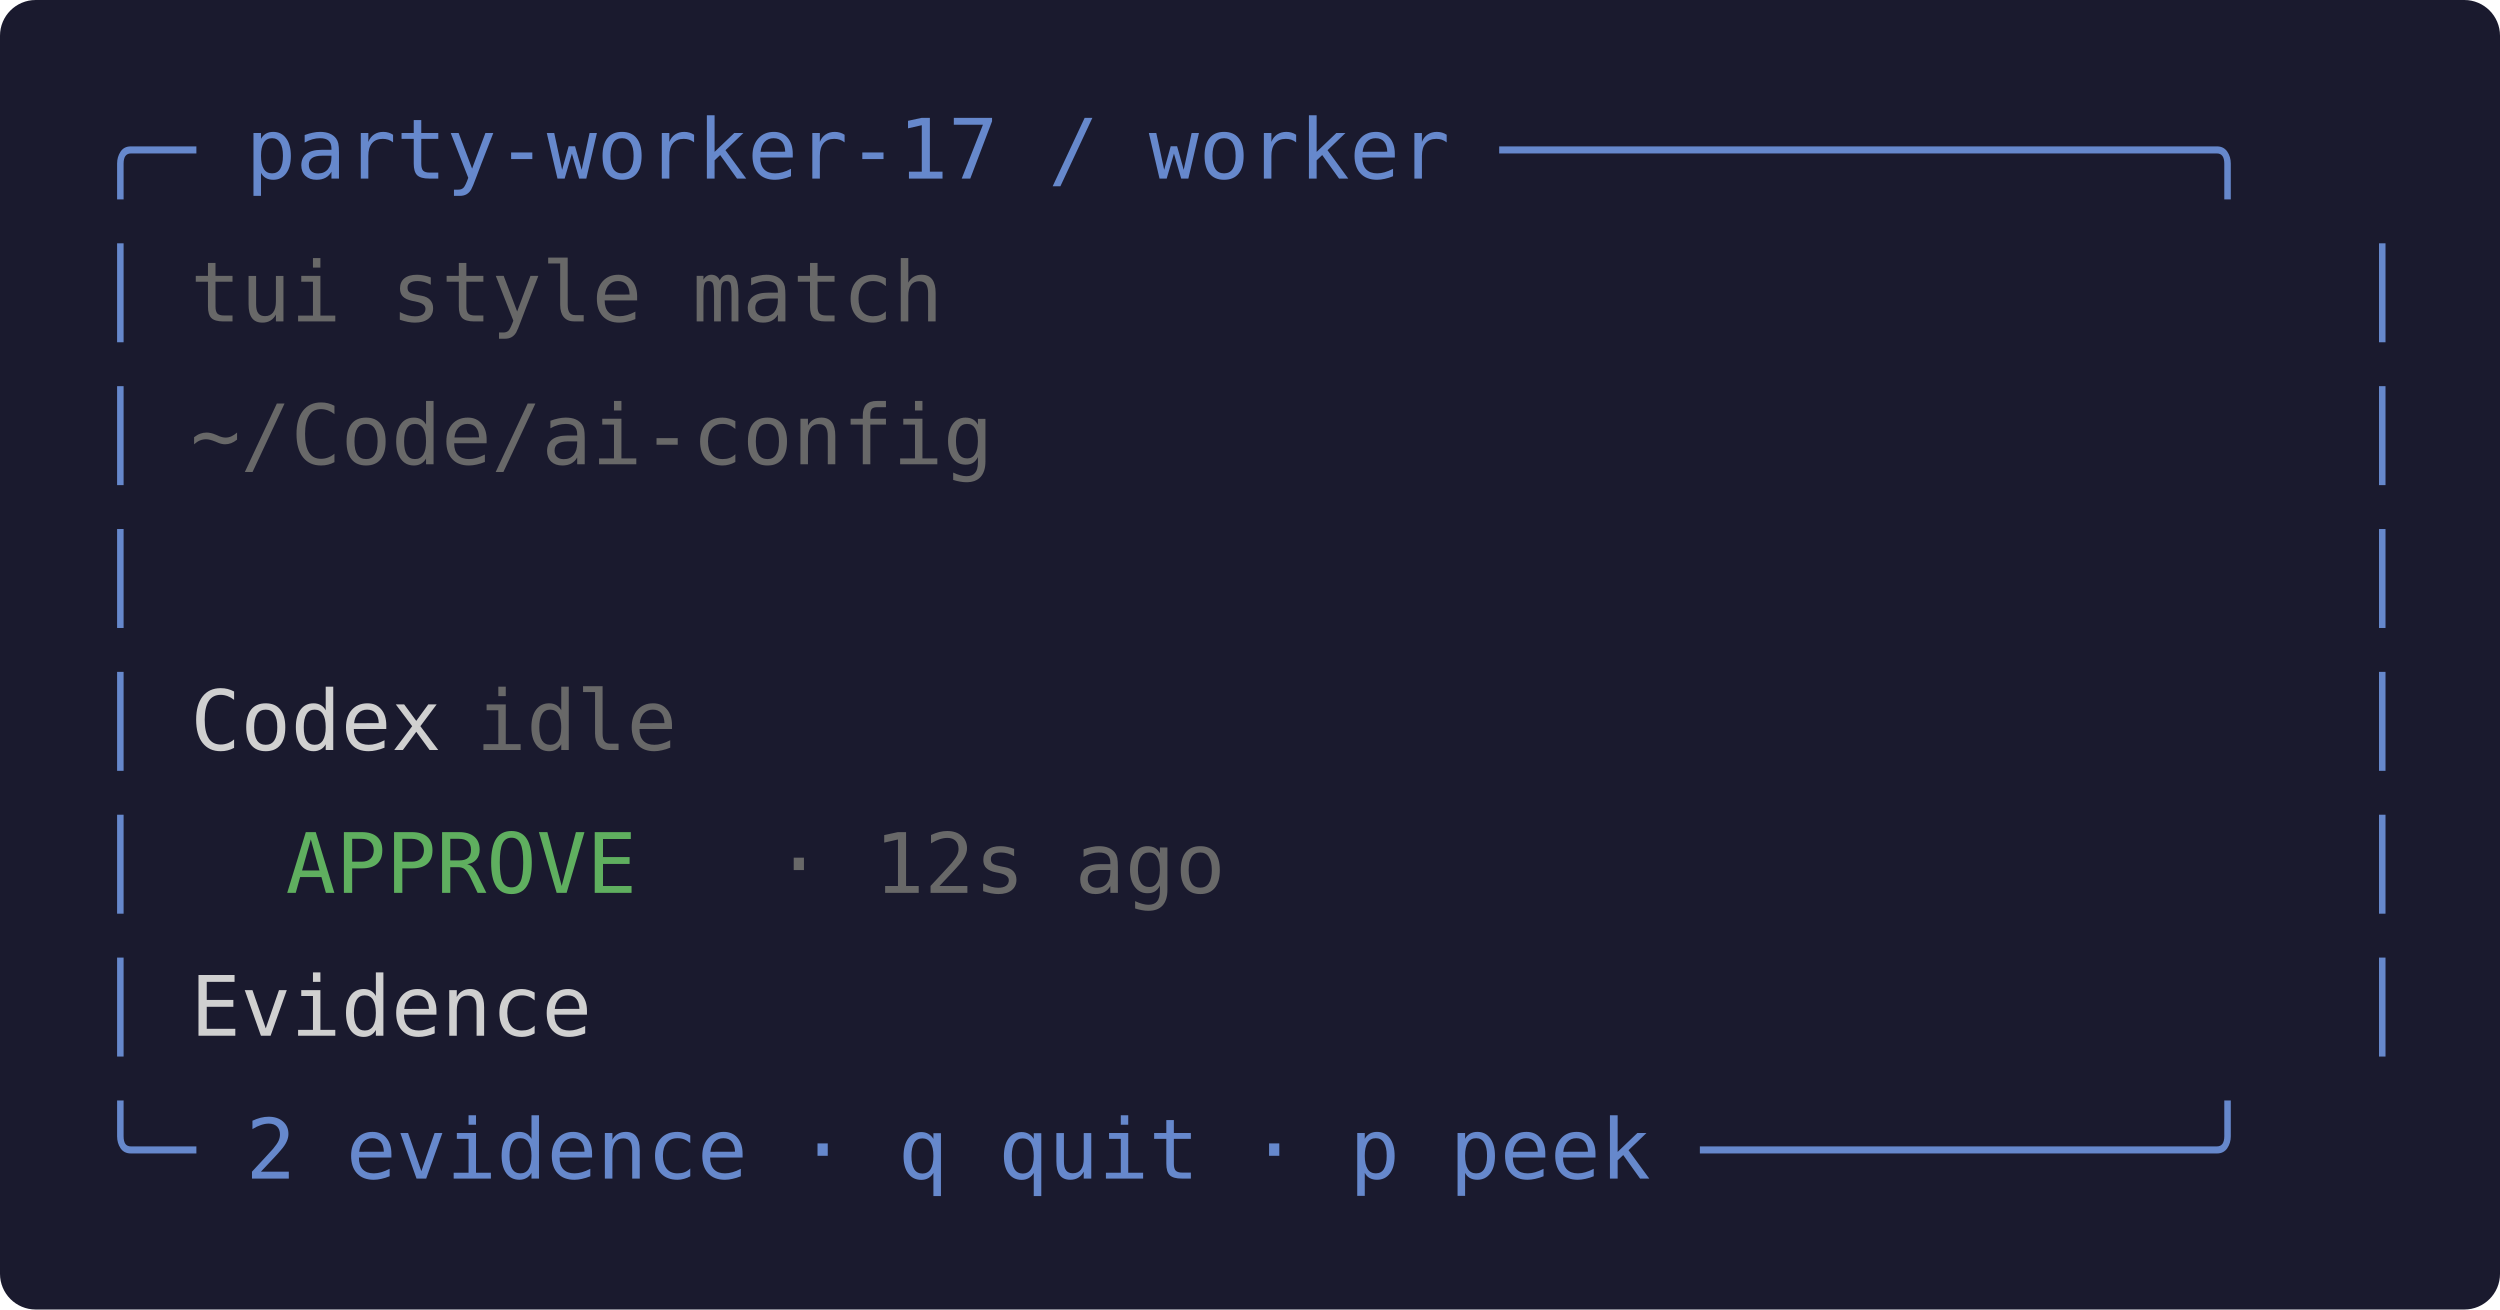
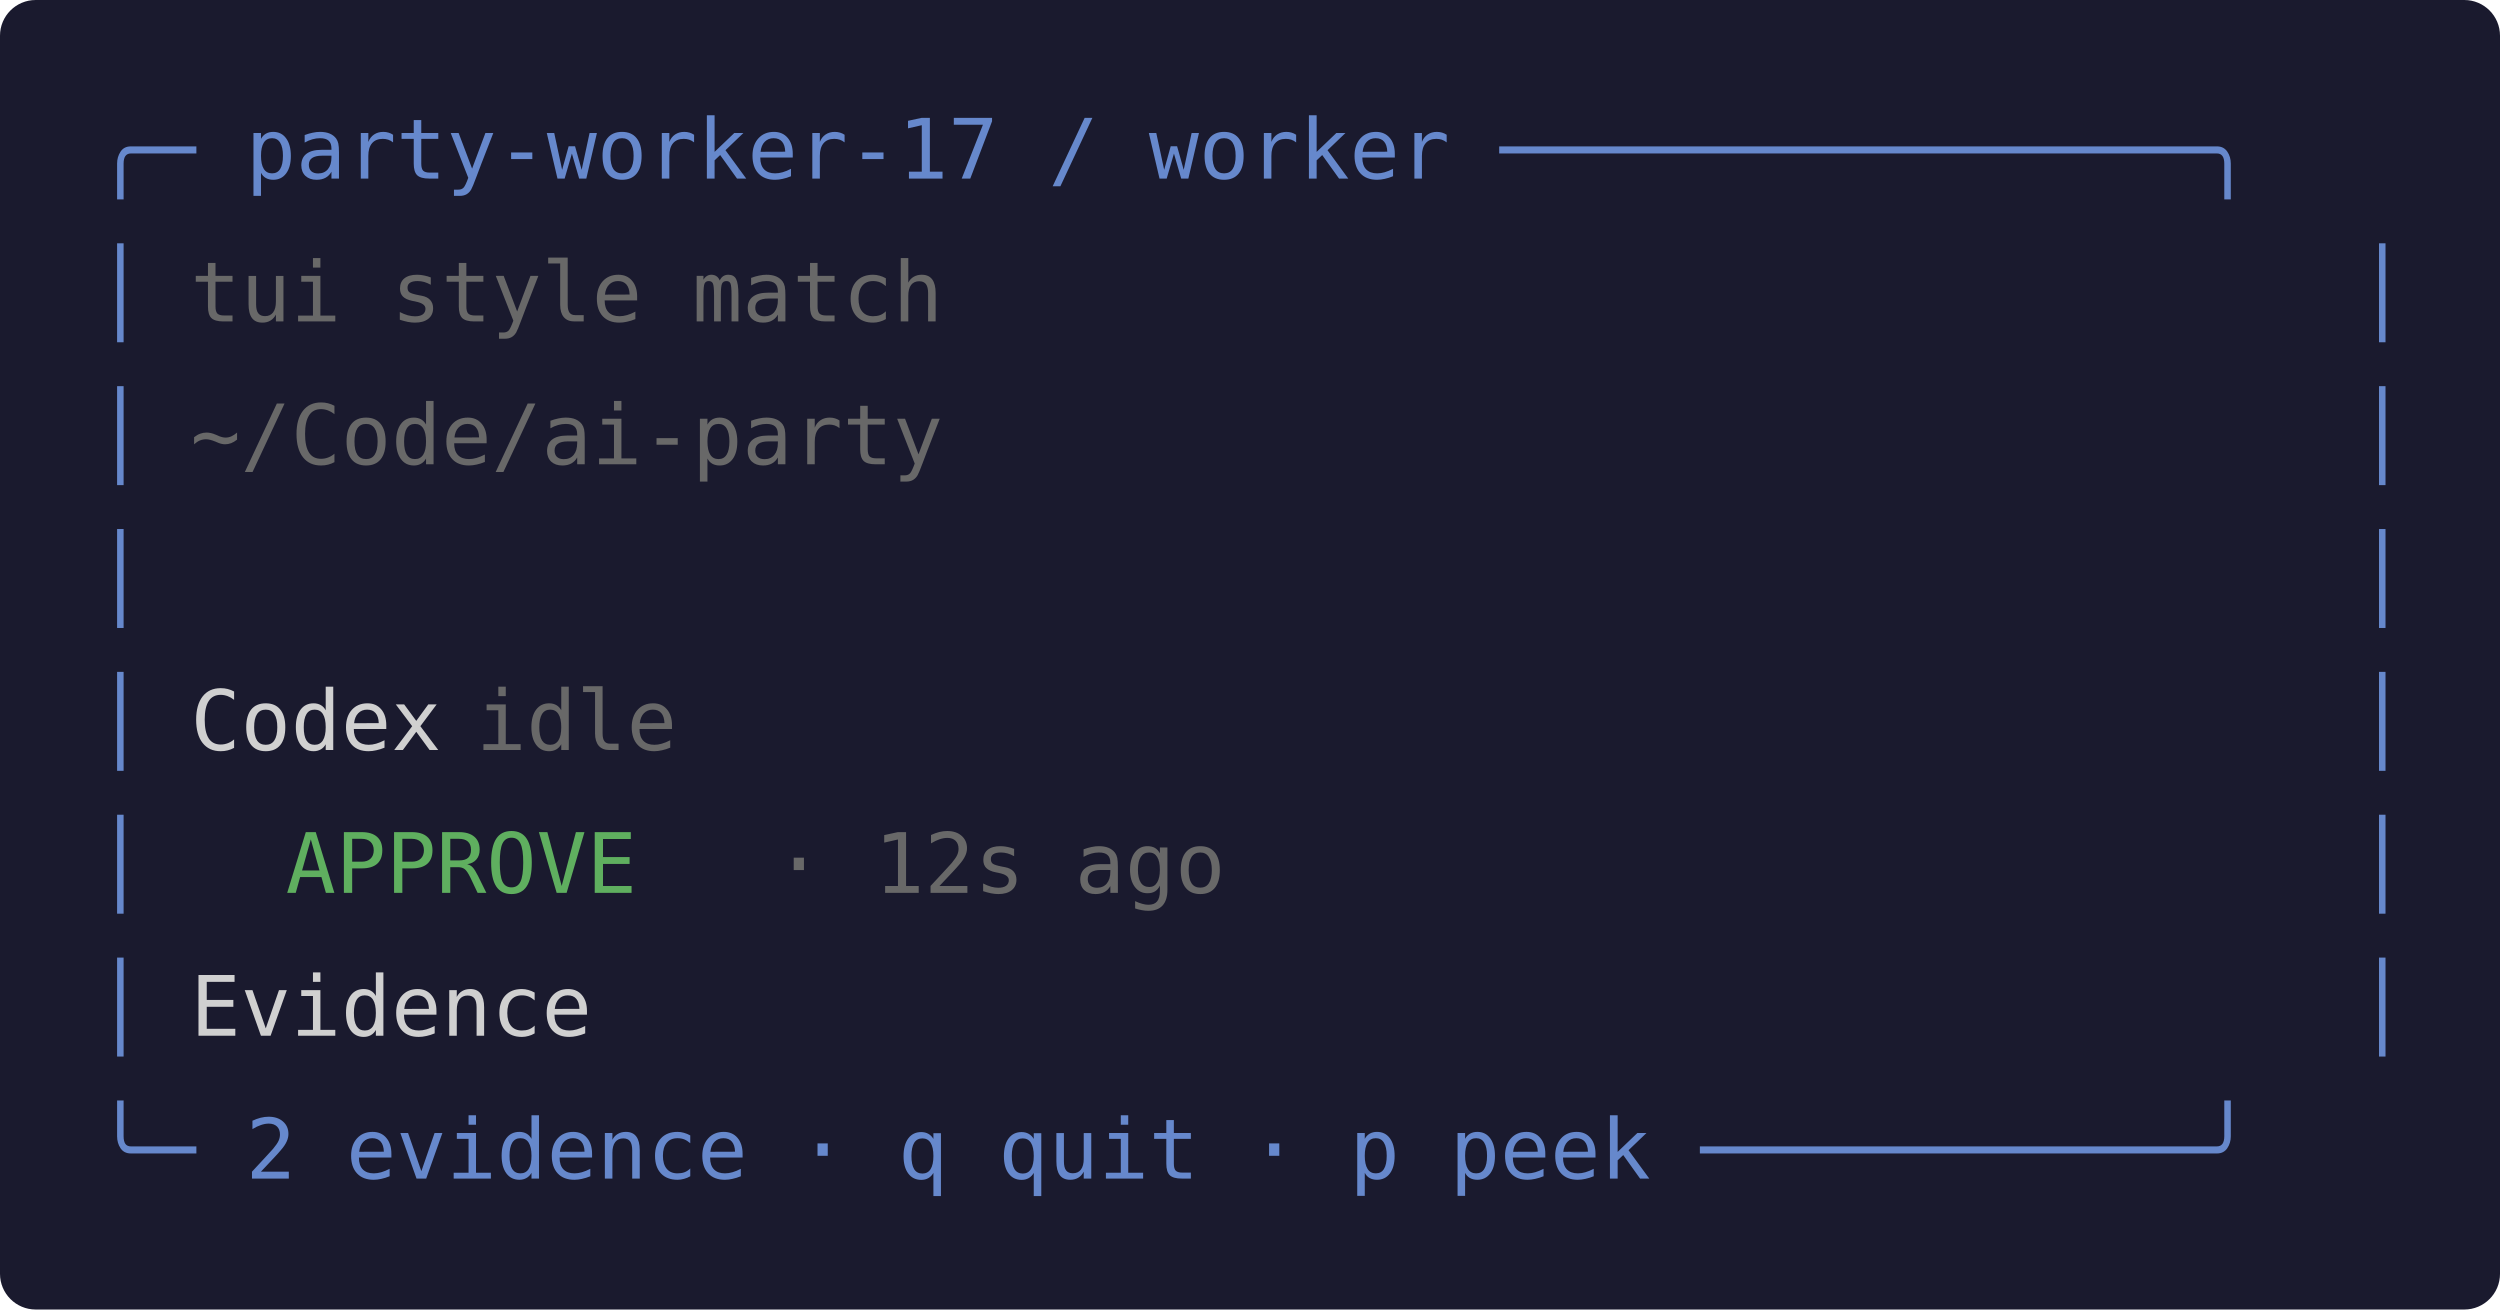
<svg xmlns="http://www.w3.org/2000/svg" width="420" height="220" viewBox="0 0 420 220" role="img" aria-labelledby="title desc">
  <style>
    text { font-family: "JetBrains Mono", "Menlo", monospace; font-size: 14px; }
    .border { fill: #6688cc; }
    .muted { fill: #686868; }
    .label { fill: #d0d0d0; }
    .green { fill: #5faf5f; }
    .dim { fill: #585858; }
  </style>
  <rect width="420" height="220" rx="6" fill="#1a1a2e" />
  <text x="16" y="30" class="border">╭─ party-worker-17 / worker ──────────────╮</text>
  <text x="16" y="54" class="border">│</text>
  <text x="32" y="54" class="muted">tui style match</text>
  <text x="396" y="54" class="border">│</text>
  <text x="16" y="78" class="border">│</text>
-   <text x="32" y="78" class="muted">~/Code/ai-config</text>
+   <text x="32" y="78" class="muted">~/Code/ai-party</text>
  <text x="396" y="78" class="border">│</text>
  <text x="16" y="102" class="border">│</text>
  <text x="396" y="102" class="border">│</text>
  <text x="16" y="126" class="border">│</text>
  <text x="32" y="126" class="label">Codex</text>
  <text x="80" y="126" class="muted"> idle</text>
  <text x="396" y="126" class="border">│</text>
  <text x="16" y="150" class="border">│</text>
  <text x="48" y="150" class="green">APPROVE</text>
  <text x="130" y="150" class="muted"> · 12s ago</text>
  <text x="396" y="150" class="border">│</text>
  <text x="16" y="174" class="border">│</text>
  <text x="32" y="174" class="label">Evidence</text>
  <text x="396" y="174" class="border">│</text>
  <text x="16" y="198" class="border">╰─ 2 evidence · q quit · p peek ──────────╯</text>
</svg>
